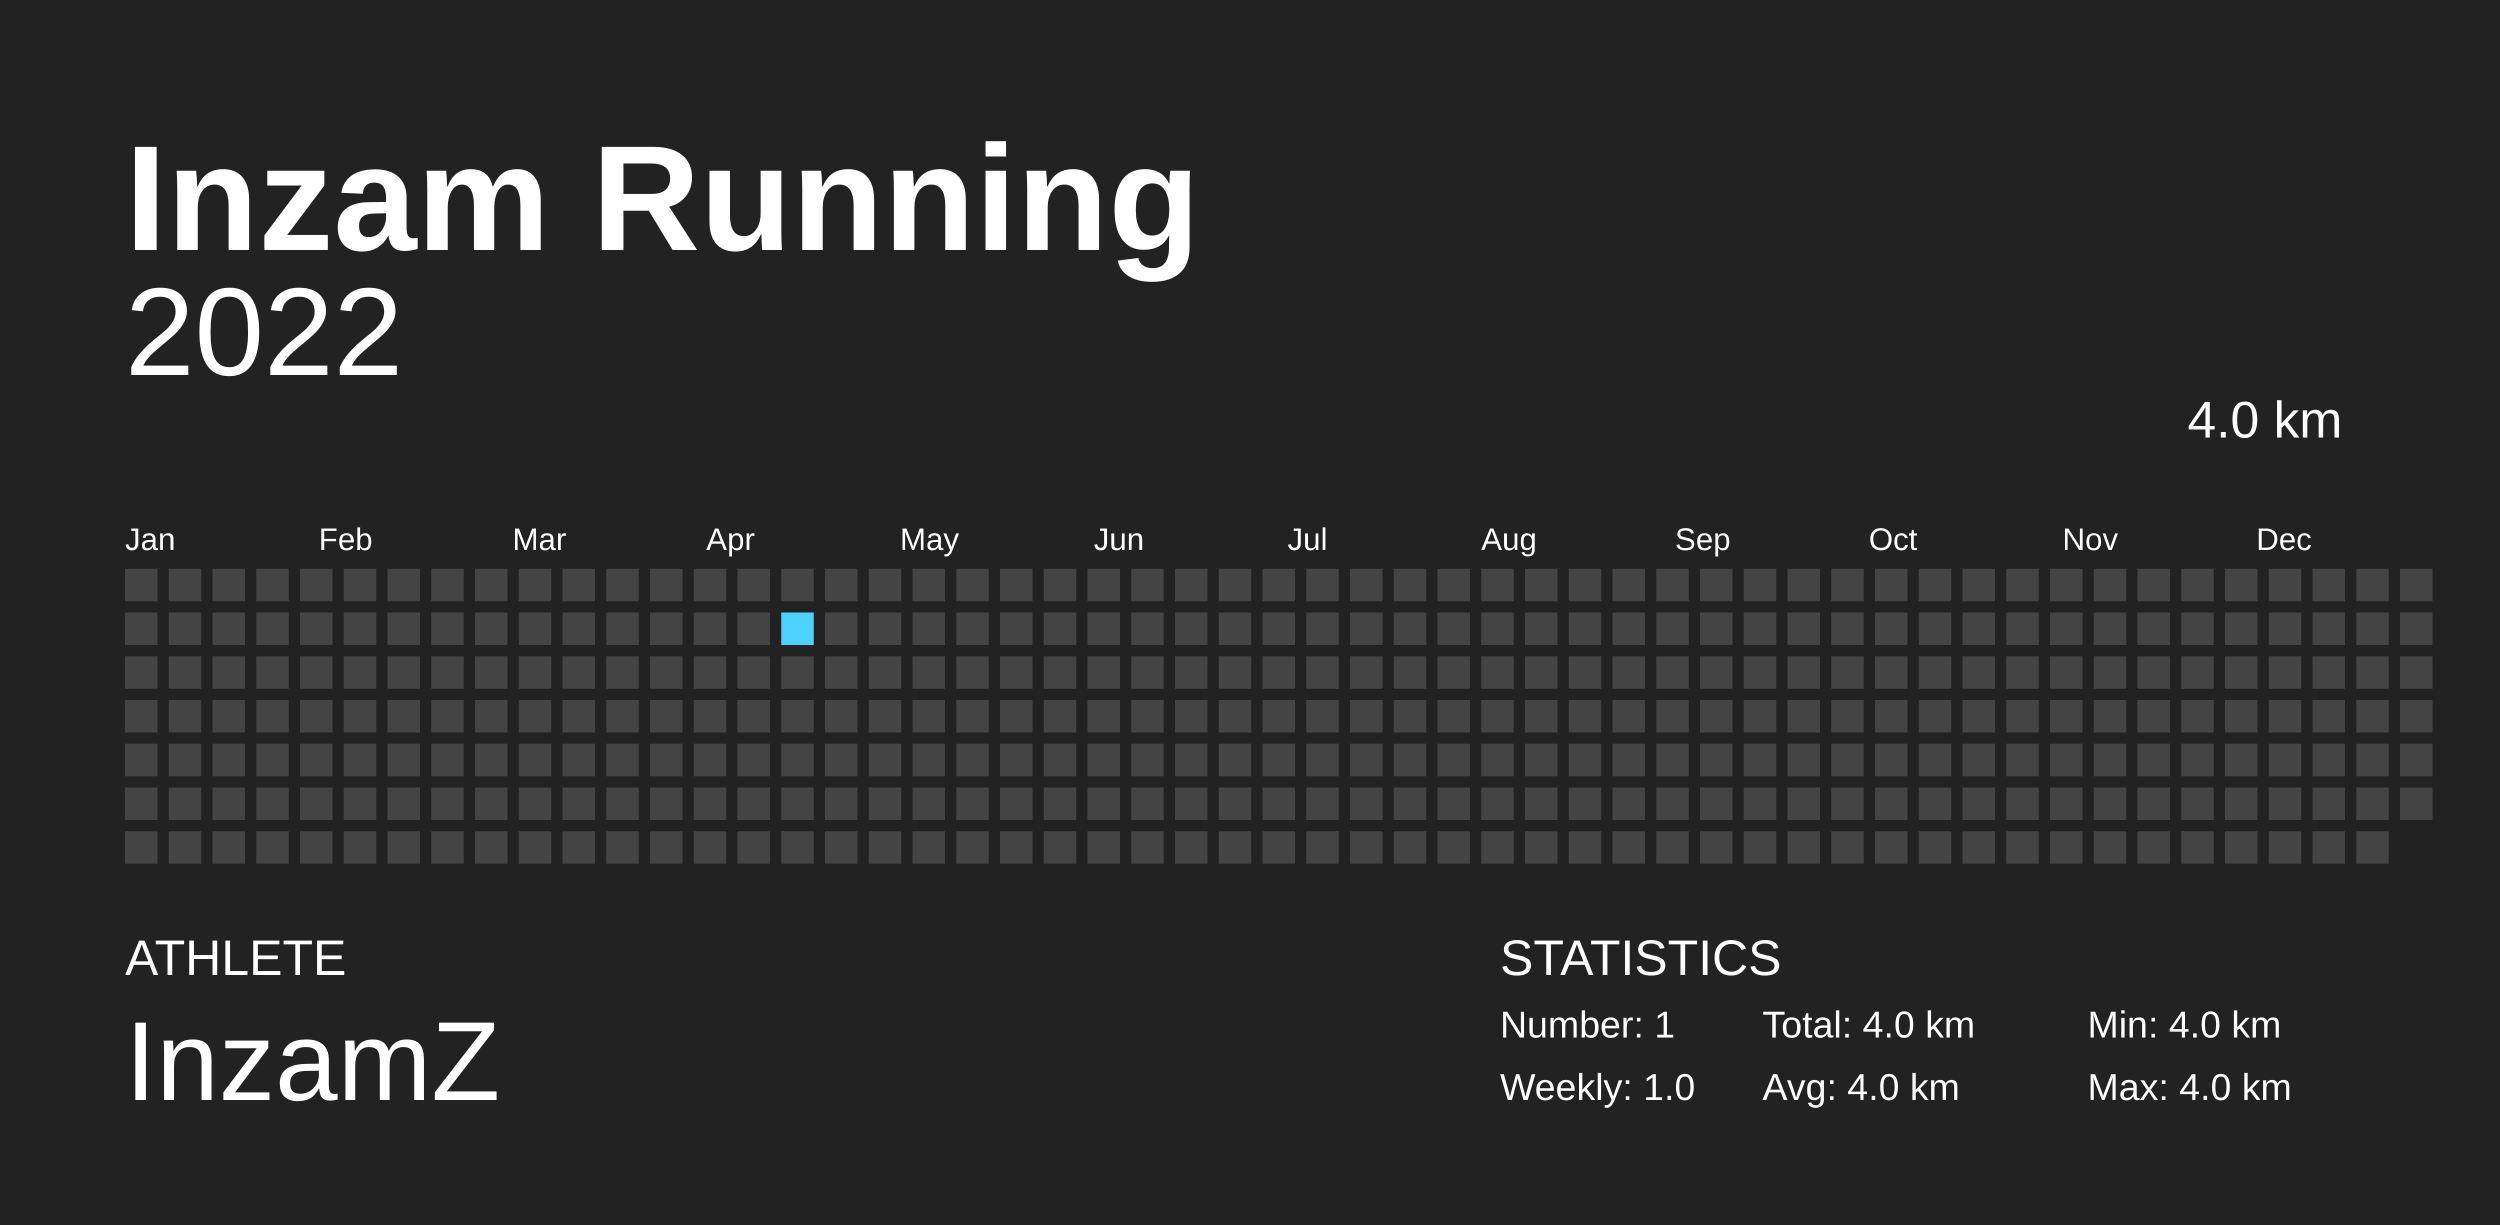
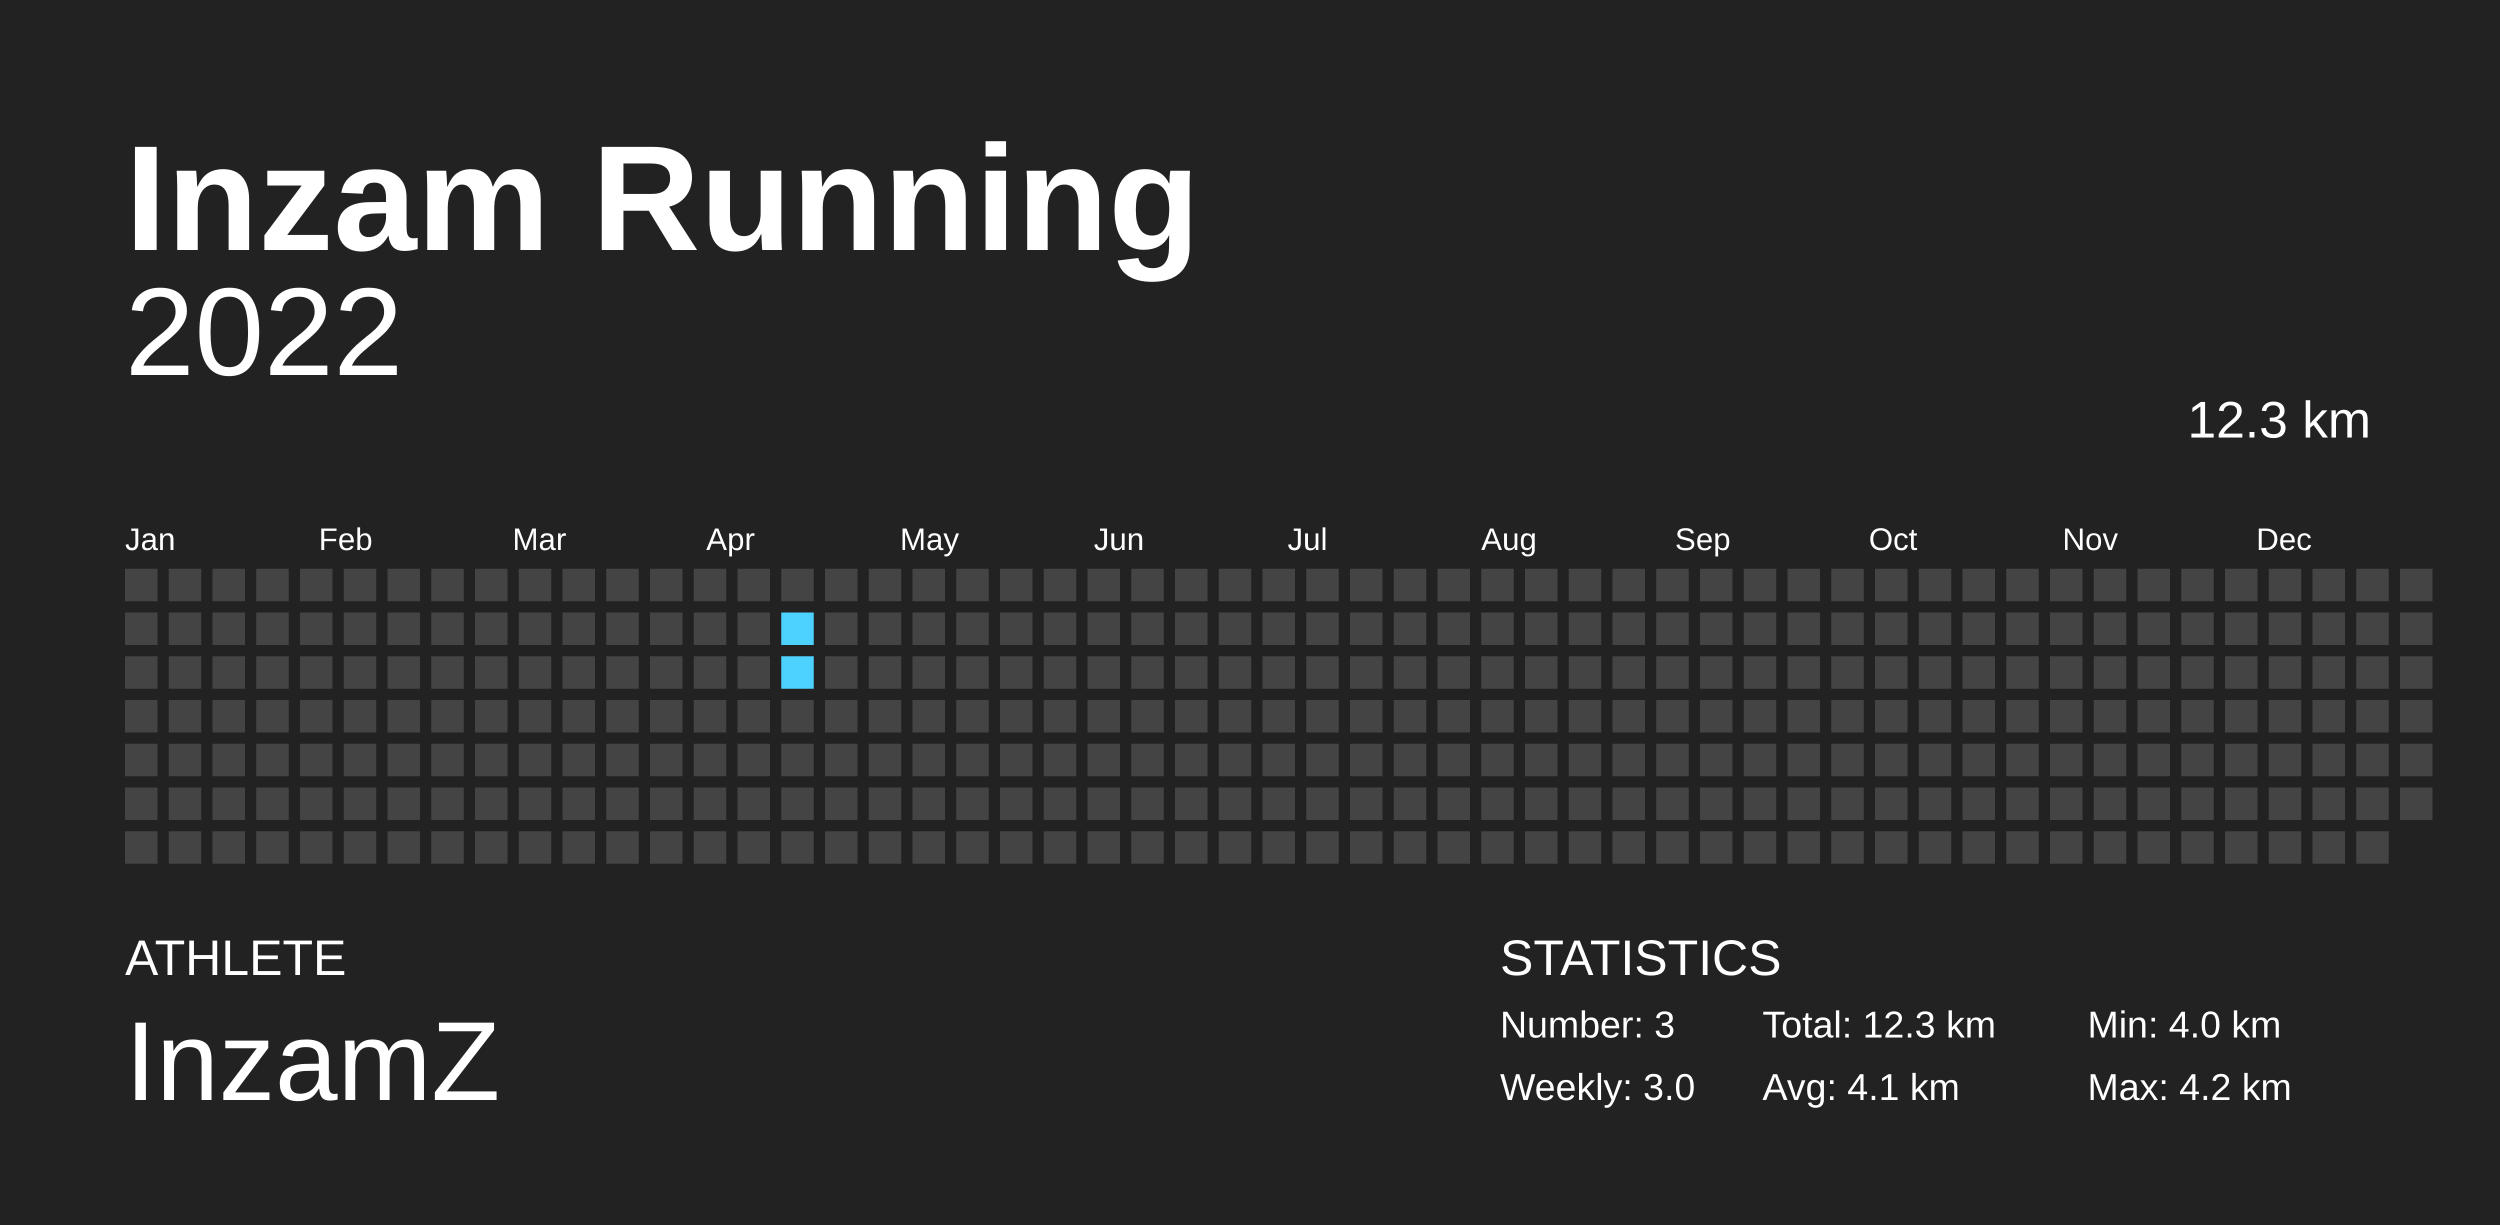
<svg xmlns="http://www.w3.org/2000/svg" baseProfile="full" height="98mm" version="1.1" viewBox="0,0,200,98" width="200mm">
  <defs />
  <rect fill="#222222" height="98" width="200" x="0" y="0" />
  <text fill="#FFFFFF" style="font-size:12px; font-family:Arial; font-weight:bold;" x="10" y="20">Inzam Running</text>
  <text fill="#FFFFFF" style="font-size:4px; font-family:Arial" x="10" y="78">ATHLETE</text>
  <text fill="#FFFFFF" style="font-size:9px; font-family:Arial" x="10" y="88">InzamZ</text>
  <text fill="#FFFFFF" style="font-size:4px; font-family:Arial" x="120" y="78">STATISTICS</text>
-   <text fill="#FFFFFF" style="font-size:3px; font-family:Arial" x="120" y="83">Number: 1</text>
-   <text fill="#FFFFFF" style="font-size:3px; font-family:Arial" x="120" y="88">Weekly: 1.0</text>
-   <text fill="#FFFFFF" style="font-size:3px; font-family:Arial" x="141" y="83">Total: 4.0 km</text>
-   <text fill="#FFFFFF" style="font-size:3px; font-family:Arial" x="141" y="88">Avg: 4.0 km</text>
+   <text fill="#FFFFFF" style="font-size:3px; font-family:Arial" x="120" y="83">Number: 3</text>
+   <text fill="#FFFFFF" style="font-size:3px; font-family:Arial" x="120" y="88">Weekly: 3.0</text>
+   <text fill="#FFFFFF" style="font-size:3px; font-family:Arial" x="141" y="83">Total: 12.3 km</text>
+   <text fill="#FFFFFF" style="font-size:3px; font-family:Arial" x="141" y="88">Avg: 4.1 km</text>
  <text fill="#FFFFFF" style="font-size:3px; font-family:Arial" x="167" y="83">Min: 4.0 km</text>
-   <text fill="#FFFFFF" style="font-size:3px; font-family:Arial" x="167" y="88">Max: 4.0 km</text>
+   <text fill="#FFFFFF" style="font-size:3px; font-family:Arial" x="167" y="88">Max: 4.2 km</text>
  <text alignment-baseline="hanging" fill="#FFFFFF" style="font-size:10.0px; font-family:Arial;" x="10" y="30">2022</text>
-   <text alignment-baseline="hanging" fill="#FFFFFF" style="font-size:4.125px; font-family:Arial;" x="175" y="35">4.0 km</text>
+   <text alignment-baseline="hanging" fill="#FFFFFF" style="font-size:4.125px; font-family:Arial;" x="175" y="35">12.3 km</text>
  <text fill="#FFFFFF" style="font-size:2.5px; font-family:Arial" x="10.0" y="44">Jan</text>
  <text fill="#FFFFFF" style="font-size:2.5px; font-family:Arial" x="25.5" y="44">Feb</text>
  <text fill="#FFFFFF" style="font-size:2.5px; font-family:Arial" x="41.0" y="44">Mar</text>
  <text fill="#FFFFFF" style="font-size:2.5px; font-family:Arial" x="56.5" y="44">Apr</text>
  <text fill="#FFFFFF" style="font-size:2.5px; font-family:Arial" x="72.0" y="44">May</text>
  <text fill="#FFFFFF" style="font-size:2.5px; font-family:Arial" x="87.5" y="44">Jun</text>
  <text fill="#FFFFFF" style="font-size:2.5px; font-family:Arial" x="103.0" y="44">Jul</text>
  <text fill="#FFFFFF" style="font-size:2.5px; font-family:Arial" x="118.5" y="44">Aug</text>
  <text fill="#FFFFFF" style="font-size:2.5px; font-family:Arial" x="134.0" y="44">Sep</text>
  <text fill="#FFFFFF" style="font-size:2.5px; font-family:Arial" x="149.5" y="44">Oct</text>
  <text fill="#FFFFFF" style="font-size:2.5px; font-family:Arial" x="165.0" y="44">Nov</text>
  <text fill="#FFFFFF" style="font-size:2.5px; font-family:Arial" x="180.5" y="44">Dec</text>
  <rect fill="#444444" height="2.6" width="2.6" x="10.0" y="45.5" />
  <rect fill="#444444" height="2.6" width="2.6" x="10.0" y="49.0" />
  <rect fill="#444444" height="2.6" width="2.6" x="10.0" y="52.5" />
  <rect fill="#444444" height="2.6" width="2.6" x="10.0" y="56.0" />
  <rect fill="#444444" height="2.6" width="2.6" x="10.0" y="59.5" />
  <rect fill="#444444" height="2.6" width="2.6" x="10.0" y="63.0" />
  <rect fill="#444444" height="2.6" width="2.6" x="10.0" y="66.5" />
  <rect fill="#444444" height="2.6" width="2.6" x="13.5" y="45.5" />
  <rect fill="#444444" height="2.6" width="2.6" x="13.5" y="49.0" />
  <rect fill="#444444" height="2.6" width="2.6" x="13.5" y="52.5" />
  <rect fill="#444444" height="2.6" width="2.6" x="13.5" y="56.0" />
  <rect fill="#444444" height="2.6" width="2.6" x="13.5" y="59.5" />
  <rect fill="#444444" height="2.6" width="2.6" x="13.5" y="63.0" />
  <rect fill="#444444" height="2.6" width="2.6" x="13.5" y="66.5" />
  <rect fill="#444444" height="2.6" width="2.6" x="17.0" y="45.5" />
  <rect fill="#444444" height="2.6" width="2.6" x="17.0" y="49.0" />
  <rect fill="#444444" height="2.6" width="2.6" x="17.0" y="52.5" />
  <rect fill="#444444" height="2.6" width="2.6" x="17.0" y="56.0" />
  <rect fill="#444444" height="2.6" width="2.6" x="17.0" y="59.5" />
  <rect fill="#444444" height="2.6" width="2.6" x="17.0" y="63.0" />
  <rect fill="#444444" height="2.6" width="2.6" x="17.0" y="66.5" />
  <rect fill="#444444" height="2.6" width="2.6" x="20.5" y="45.5" />
  <rect fill="#444444" height="2.6" width="2.6" x="20.5" y="49.0" />
  <rect fill="#444444" height="2.6" width="2.6" x="20.5" y="52.5" />
  <rect fill="#444444" height="2.6" width="2.6" x="20.5" y="56.0" />
  <rect fill="#444444" height="2.6" width="2.6" x="20.5" y="59.5" />
  <rect fill="#444444" height="2.6" width="2.6" x="20.5" y="63.0" />
  <rect fill="#444444" height="2.6" width="2.6" x="20.5" y="66.5" />
  <rect fill="#444444" height="2.6" width="2.6" x="24.0" y="45.5" />
  <rect fill="#444444" height="2.6" width="2.6" x="24.0" y="49.0" />
  <rect fill="#444444" height="2.6" width="2.6" x="24.0" y="52.5" />
  <rect fill="#444444" height="2.6" width="2.6" x="24.0" y="56.0" />
  <rect fill="#444444" height="2.6" width="2.6" x="24.0" y="59.5" />
  <rect fill="#444444" height="2.6" width="2.6" x="24.0" y="63.0" />
  <rect fill="#444444" height="2.6" width="2.6" x="24.0" y="66.5" />
  <rect fill="#444444" height="2.6" width="2.6" x="27.5" y="45.5" />
  <rect fill="#444444" height="2.6" width="2.6" x="27.5" y="49.0" />
  <rect fill="#444444" height="2.6" width="2.6" x="27.5" y="52.5" />
  <rect fill="#444444" height="2.6" width="2.6" x="27.5" y="56.0" />
  <rect fill="#444444" height="2.6" width="2.6" x="27.5" y="59.5" />
  <rect fill="#444444" height="2.6" width="2.6" x="27.5" y="63.0" />
  <rect fill="#444444" height="2.6" width="2.6" x="27.5" y="66.5" />
  <rect fill="#444444" height="2.6" width="2.6" x="31.0" y="45.5" />
  <rect fill="#444444" height="2.6" width="2.6" x="31.0" y="49.0" />
  <rect fill="#444444" height="2.6" width="2.6" x="31.0" y="52.5" />
  <rect fill="#444444" height="2.6" width="2.6" x="31.0" y="56.0" />
  <rect fill="#444444" height="2.6" width="2.6" x="31.0" y="59.5" />
  <rect fill="#444444" height="2.6" width="2.6" x="31.0" y="63.0" />
  <rect fill="#444444" height="2.6" width="2.6" x="31.0" y="66.5" />
  <rect fill="#444444" height="2.6" width="2.6" x="34.5" y="45.5" />
  <rect fill="#444444" height="2.6" width="2.6" x="34.5" y="49.0" />
  <rect fill="#444444" height="2.6" width="2.6" x="34.5" y="52.5" />
  <rect fill="#444444" height="2.6" width="2.6" x="34.5" y="56.0" />
  <rect fill="#444444" height="2.6" width="2.6" x="34.5" y="59.5" />
  <rect fill="#444444" height="2.6" width="2.6" x="34.5" y="63.0" />
  <rect fill="#444444" height="2.6" width="2.6" x="34.5" y="66.5" />
  <rect fill="#444444" height="2.6" width="2.6" x="38.0" y="45.5" />
  <rect fill="#444444" height="2.6" width="2.6" x="38.0" y="49.0" />
  <rect fill="#444444" height="2.6" width="2.6" x="38.0" y="52.5" />
  <rect fill="#444444" height="2.6" width="2.6" x="38.0" y="56.0" />
  <rect fill="#444444" height="2.6" width="2.6" x="38.0" y="59.5" />
  <rect fill="#444444" height="2.6" width="2.6" x="38.0" y="63.0" />
  <rect fill="#444444" height="2.6" width="2.6" x="38.0" y="66.5" />
  <rect fill="#444444" height="2.6" width="2.6" x="41.5" y="45.5" />
  <rect fill="#444444" height="2.6" width="2.6" x="41.5" y="49.0" />
  <rect fill="#444444" height="2.6" width="2.6" x="41.5" y="52.5" />
  <rect fill="#444444" height="2.6" width="2.6" x="41.5" y="56.0" />
  <rect fill="#444444" height="2.6" width="2.6" x="41.5" y="59.5" />
  <rect fill="#444444" height="2.6" width="2.6" x="41.5" y="63.0" />
  <rect fill="#444444" height="2.6" width="2.6" x="41.5" y="66.5" />
  <rect fill="#444444" height="2.6" width="2.6" x="45.0" y="45.5" />
  <rect fill="#444444" height="2.6" width="2.6" x="45.0" y="49.0" />
  <rect fill="#444444" height="2.6" width="2.6" x="45.0" y="52.5" />
  <rect fill="#444444" height="2.6" width="2.6" x="45.0" y="56.0" />
  <rect fill="#444444" height="2.6" width="2.6" x="45.0" y="59.5" />
  <rect fill="#444444" height="2.6" width="2.6" x="45.0" y="63.0" />
  <rect fill="#444444" height="2.6" width="2.6" x="45.0" y="66.5" />
  <rect fill="#444444" height="2.6" width="2.6" x="48.5" y="45.5" />
  <rect fill="#444444" height="2.6" width="2.6" x="48.5" y="49.0" />
  <rect fill="#444444" height="2.6" width="2.6" x="48.5" y="52.5" />
  <rect fill="#444444" height="2.6" width="2.6" x="48.5" y="56.0" />
  <rect fill="#444444" height="2.6" width="2.6" x="48.5" y="59.5" />
  <rect fill="#444444" height="2.6" width="2.6" x="48.5" y="63.0" />
  <rect fill="#444444" height="2.6" width="2.6" x="48.5" y="66.5" />
  <rect fill="#444444" height="2.6" width="2.6" x="52.0" y="45.5" />
  <rect fill="#444444" height="2.6" width="2.6" x="52.0" y="49.0" />
  <rect fill="#444444" height="2.6" width="2.6" x="52.0" y="52.5" />
  <rect fill="#444444" height="2.6" width="2.6" x="52.0" y="56.0" />
  <rect fill="#444444" height="2.6" width="2.6" x="52.0" y="59.5" />
  <rect fill="#444444" height="2.6" width="2.6" x="52.0" y="63.0" />
  <rect fill="#444444" height="2.6" width="2.6" x="52.0" y="66.5" />
  <rect fill="#444444" height="2.6" width="2.6" x="55.5" y="45.5" />
  <rect fill="#444444" height="2.6" width="2.6" x="55.5" y="49.0" />
  <rect fill="#444444" height="2.6" width="2.6" x="55.5" y="52.5" />
  <rect fill="#444444" height="2.6" width="2.6" x="55.5" y="56.0" />
  <rect fill="#444444" height="2.6" width="2.6" x="55.5" y="59.5" />
  <rect fill="#444444" height="2.6" width="2.6" x="55.5" y="63.0" />
  <rect fill="#444444" height="2.6" width="2.6" x="55.5" y="66.5" />
  <rect fill="#444444" height="2.6" width="2.6" x="59.0" y="45.5" />
  <rect fill="#444444" height="2.6" width="2.6" x="59.0" y="49.0" />
  <rect fill="#444444" height="2.6" width="2.6" x="59.0" y="52.5" />
  <rect fill="#444444" height="2.6" width="2.6" x="59.0" y="56.0" />
  <rect fill="#444444" height="2.6" width="2.6" x="59.0" y="59.5" />
  <rect fill="#444444" height="2.6" width="2.6" x="59.0" y="63.0" />
  <rect fill="#444444" height="2.6" width="2.6" x="59.0" y="66.5" />
  <rect fill="#444444" height="2.6" width="2.6" x="62.5" y="45.5" />
-   <rect fill="#4DD2FF" height="2.6" width="2.6" x="62.5" y="49.0" />
-   <rect fill="#444444" height="2.6" width="2.6" x="62.5" y="52.5" />
+   <rect fill="#4dd2ff" height="2.6" width="2.6" x="62.5" y="49.0" />
+   <rect fill="#4dd2ff" height="2.6" width="2.6" x="62.5" y="52.5" />
  <rect fill="#444444" height="2.6" width="2.6" x="62.5" y="56.0" />
  <rect fill="#444444" height="2.6" width="2.6" x="62.5" y="59.5" />
  <rect fill="#444444" height="2.6" width="2.6" x="62.5" y="63.0" />
  <rect fill="#444444" height="2.6" width="2.6" x="62.5" y="66.5" />
  <rect fill="#444444" height="2.6" width="2.6" x="66.0" y="45.5" />
  <rect fill="#444444" height="2.6" width="2.6" x="66.0" y="49.0" />
  <rect fill="#444444" height="2.6" width="2.6" x="66.0" y="52.5" />
  <rect fill="#444444" height="2.6" width="2.6" x="66.0" y="56.0" />
  <rect fill="#444444" height="2.6" width="2.6" x="66.0" y="59.5" />
  <rect fill="#444444" height="2.6" width="2.6" x="66.0" y="63.0" />
  <rect fill="#444444" height="2.6" width="2.6" x="66.0" y="66.5" />
  <rect fill="#444444" height="2.6" width="2.6" x="69.5" y="45.5" />
  <rect fill="#444444" height="2.6" width="2.6" x="69.5" y="49.0" />
  <rect fill="#444444" height="2.6" width="2.6" x="69.5" y="52.5" />
  <rect fill="#444444" height="2.6" width="2.6" x="69.5" y="56.0" />
  <rect fill="#444444" height="2.6" width="2.6" x="69.5" y="59.5" />
  <rect fill="#444444" height="2.6" width="2.6" x="69.5" y="63.0" />
  <rect fill="#444444" height="2.6" width="2.6" x="69.5" y="66.5" />
  <rect fill="#444444" height="2.6" width="2.6" x="73.0" y="45.5" />
  <rect fill="#444444" height="2.6" width="2.6" x="73.0" y="49.0" />
  <rect fill="#444444" height="2.6" width="2.6" x="73.0" y="52.5" />
  <rect fill="#444444" height="2.6" width="2.6" x="73.0" y="56.0" />
  <rect fill="#444444" height="2.6" width="2.6" x="73.0" y="59.5" />
  <rect fill="#444444" height="2.6" width="2.6" x="73.0" y="63.0" />
  <rect fill="#444444" height="2.6" width="2.6" x="73.0" y="66.5" />
  <rect fill="#444444" height="2.6" width="2.6" x="76.5" y="45.5" />
  <rect fill="#444444" height="2.6" width="2.6" x="76.5" y="49.0" />
  <rect fill="#444444" height="2.6" width="2.6" x="76.5" y="52.5" />
  <rect fill="#444444" height="2.6" width="2.6" x="76.5" y="56.0" />
  <rect fill="#444444" height="2.6" width="2.6" x="76.5" y="59.5" />
  <rect fill="#444444" height="2.6" width="2.6" x="76.5" y="63.0" />
  <rect fill="#444444" height="2.6" width="2.6" x="76.5" y="66.5" />
  <rect fill="#444444" height="2.6" width="2.6" x="80.0" y="45.5" />
  <rect fill="#444444" height="2.6" width="2.6" x="80.0" y="49.0" />
  <rect fill="#444444" height="2.6" width="2.6" x="80.0" y="52.5" />
  <rect fill="#444444" height="2.6" width="2.6" x="80.0" y="56.0" />
  <rect fill="#444444" height="2.6" width="2.6" x="80.0" y="59.5" />
  <rect fill="#444444" height="2.6" width="2.6" x="80.0" y="63.0" />
  <rect fill="#444444" height="2.6" width="2.6" x="80.0" y="66.5" />
  <rect fill="#444444" height="2.6" width="2.6" x="83.5" y="45.5" />
  <rect fill="#444444" height="2.6" width="2.6" x="83.5" y="49.0" />
  <rect fill="#444444" height="2.6" width="2.6" x="83.5" y="52.5" />
  <rect fill="#444444" height="2.6" width="2.6" x="83.5" y="56.0" />
  <rect fill="#444444" height="2.6" width="2.6" x="83.5" y="59.5" />
  <rect fill="#444444" height="2.6" width="2.6" x="83.5" y="63.0" />
  <rect fill="#444444" height="2.6" width="2.6" x="83.5" y="66.5" />
  <rect fill="#444444" height="2.6" width="2.6" x="87.0" y="45.5" />
  <rect fill="#444444" height="2.6" width="2.6" x="87.0" y="49.0" />
  <rect fill="#444444" height="2.6" width="2.6" x="87.0" y="52.5" />
  <rect fill="#444444" height="2.6" width="2.6" x="87.0" y="56.0" />
  <rect fill="#444444" height="2.6" width="2.6" x="87.0" y="59.5" />
  <rect fill="#444444" height="2.6" width="2.6" x="87.0" y="63.0" />
  <rect fill="#444444" height="2.6" width="2.6" x="87.0" y="66.5" />
  <rect fill="#444444" height="2.6" width="2.6" x="90.5" y="45.5" />
  <rect fill="#444444" height="2.6" width="2.6" x="90.5" y="49.0" />
  <rect fill="#444444" height="2.6" width="2.6" x="90.5" y="52.5" />
  <rect fill="#444444" height="2.6" width="2.6" x="90.5" y="56.0" />
  <rect fill="#444444" height="2.6" width="2.6" x="90.5" y="59.5" />
  <rect fill="#444444" height="2.6" width="2.6" x="90.5" y="63.0" />
  <rect fill="#444444" height="2.6" width="2.6" x="90.5" y="66.5" />
  <rect fill="#444444" height="2.6" width="2.6" x="94.0" y="45.5" />
  <rect fill="#444444" height="2.6" width="2.6" x="94.0" y="49.0" />
  <rect fill="#444444" height="2.6" width="2.6" x="94.0" y="52.5" />
  <rect fill="#444444" height="2.6" width="2.6" x="94.0" y="56.0" />
  <rect fill="#444444" height="2.6" width="2.6" x="94.0" y="59.5" />
  <rect fill="#444444" height="2.6" width="2.6" x="94.0" y="63.0" />
  <rect fill="#444444" height="2.6" width="2.6" x="94.0" y="66.5" />
  <rect fill="#444444" height="2.6" width="2.6" x="97.5" y="45.5" />
  <rect fill="#444444" height="2.6" width="2.6" x="97.5" y="49.0" />
  <rect fill="#444444" height="2.6" width="2.6" x="97.5" y="52.5" />
  <rect fill="#444444" height="2.6" width="2.6" x="97.5" y="56.0" />
  <rect fill="#444444" height="2.6" width="2.6" x="97.5" y="59.5" />
  <rect fill="#444444" height="2.6" width="2.6" x="97.5" y="63.0" />
  <rect fill="#444444" height="2.6" width="2.6" x="97.5" y="66.5" />
  <rect fill="#444444" height="2.6" width="2.6" x="101.0" y="45.5" />
  <rect fill="#444444" height="2.6" width="2.6" x="101.0" y="49.0" />
  <rect fill="#444444" height="2.6" width="2.6" x="101.0" y="52.5" />
  <rect fill="#444444" height="2.6" width="2.6" x="101.0" y="56.0" />
  <rect fill="#444444" height="2.6" width="2.6" x="101.0" y="59.5" />
  <rect fill="#444444" height="2.6" width="2.6" x="101.0" y="63.0" />
  <rect fill="#444444" height="2.6" width="2.6" x="101.0" y="66.5" />
  <rect fill="#444444" height="2.6" width="2.6" x="104.5" y="45.5" />
  <rect fill="#444444" height="2.6" width="2.6" x="104.5" y="49.0" />
  <rect fill="#444444" height="2.6" width="2.6" x="104.5" y="52.5" />
  <rect fill="#444444" height="2.6" width="2.6" x="104.5" y="56.0" />
  <rect fill="#444444" height="2.6" width="2.6" x="104.5" y="59.5" />
  <rect fill="#444444" height="2.6" width="2.6" x="104.5" y="63.0" />
  <rect fill="#444444" height="2.6" width="2.6" x="104.5" y="66.5" />
  <rect fill="#444444" height="2.6" width="2.6" x="108.0" y="45.5" />
  <rect fill="#444444" height="2.6" width="2.6" x="108.0" y="49.0" />
  <rect fill="#444444" height="2.6" width="2.6" x="108.0" y="52.5" />
  <rect fill="#444444" height="2.6" width="2.6" x="108.0" y="56.0" />
  <rect fill="#444444" height="2.6" width="2.6" x="108.0" y="59.5" />
  <rect fill="#444444" height="2.6" width="2.6" x="108.0" y="63.0" />
  <rect fill="#444444" height="2.6" width="2.6" x="108.0" y="66.5" />
  <rect fill="#444444" height="2.6" width="2.6" x="111.5" y="45.5" />
  <rect fill="#444444" height="2.6" width="2.6" x="111.5" y="49.0" />
  <rect fill="#444444" height="2.6" width="2.6" x="111.5" y="52.5" />
  <rect fill="#444444" height="2.6" width="2.6" x="111.5" y="56.0" />
  <rect fill="#444444" height="2.6" width="2.6" x="111.5" y="59.5" />
  <rect fill="#444444" height="2.6" width="2.6" x="111.5" y="63.0" />
  <rect fill="#444444" height="2.6" width="2.6" x="111.5" y="66.5" />
  <rect fill="#444444" height="2.6" width="2.6" x="115.0" y="45.5" />
  <rect fill="#444444" height="2.6" width="2.6" x="115.0" y="49.0" />
  <rect fill="#444444" height="2.6" width="2.6" x="115.0" y="52.5" />
  <rect fill="#444444" height="2.6" width="2.6" x="115.0" y="56.0" />
  <rect fill="#444444" height="2.6" width="2.6" x="115.0" y="59.5" />
  <rect fill="#444444" height="2.6" width="2.6" x="115.0" y="63.0" />
  <rect fill="#444444" height="2.6" width="2.6" x="115.0" y="66.5" />
  <rect fill="#444444" height="2.6" width="2.6" x="118.5" y="45.5" />
  <rect fill="#444444" height="2.6" width="2.6" x="118.5" y="49.0" />
  <rect fill="#444444" height="2.6" width="2.6" x="118.5" y="52.5" />
  <rect fill="#444444" height="2.6" width="2.6" x="118.5" y="56.0" />
  <rect fill="#444444" height="2.6" width="2.6" x="118.5" y="59.5" />
  <rect fill="#444444" height="2.6" width="2.6" x="118.5" y="63.0" />
  <rect fill="#444444" height="2.6" width="2.6" x="118.5" y="66.5" />
  <rect fill="#444444" height="2.6" width="2.6" x="122.0" y="45.5" />
  <rect fill="#444444" height="2.6" width="2.6" x="122.0" y="49.0" />
  <rect fill="#444444" height="2.6" width="2.6" x="122.0" y="52.5" />
  <rect fill="#444444" height="2.6" width="2.6" x="122.0" y="56.0" />
  <rect fill="#444444" height="2.6" width="2.6" x="122.0" y="59.5" />
  <rect fill="#444444" height="2.6" width="2.6" x="122.0" y="63.0" />
  <rect fill="#444444" height="2.6" width="2.6" x="122.0" y="66.5" />
  <rect fill="#444444" height="2.6" width="2.6" x="125.5" y="45.5" />
  <rect fill="#444444" height="2.6" width="2.6" x="125.5" y="49.0" />
  <rect fill="#444444" height="2.6" width="2.6" x="125.5" y="52.5" />
  <rect fill="#444444" height="2.6" width="2.6" x="125.5" y="56.0" />
  <rect fill="#444444" height="2.6" width="2.6" x="125.5" y="59.5" />
  <rect fill="#444444" height="2.6" width="2.6" x="125.5" y="63.0" />
  <rect fill="#444444" height="2.6" width="2.6" x="125.5" y="66.5" />
  <rect fill="#444444" height="2.6" width="2.6" x="129.0" y="45.5" />
  <rect fill="#444444" height="2.6" width="2.6" x="129.0" y="49.0" />
  <rect fill="#444444" height="2.6" width="2.6" x="129.0" y="52.5" />
  <rect fill="#444444" height="2.6" width="2.6" x="129.0" y="56.0" />
  <rect fill="#444444" height="2.6" width="2.6" x="129.0" y="59.5" />
  <rect fill="#444444" height="2.6" width="2.6" x="129.0" y="63.0" />
  <rect fill="#444444" height="2.6" width="2.6" x="129.0" y="66.5" />
  <rect fill="#444444" height="2.6" width="2.6" x="132.5" y="45.5" />
  <rect fill="#444444" height="2.6" width="2.6" x="132.5" y="49.0" />
  <rect fill="#444444" height="2.6" width="2.6" x="132.5" y="52.5" />
  <rect fill="#444444" height="2.6" width="2.6" x="132.5" y="56.0" />
  <rect fill="#444444" height="2.6" width="2.6" x="132.5" y="59.5" />
  <rect fill="#444444" height="2.6" width="2.6" x="132.5" y="63.0" />
  <rect fill="#444444" height="2.6" width="2.6" x="132.5" y="66.5" />
  <rect fill="#444444" height="2.6" width="2.6" x="136.0" y="45.5" />
  <rect fill="#444444" height="2.6" width="2.6" x="136.0" y="49.0" />
  <rect fill="#444444" height="2.6" width="2.6" x="136.0" y="52.5" />
  <rect fill="#444444" height="2.6" width="2.6" x="136.0" y="56.0" />
  <rect fill="#444444" height="2.6" width="2.6" x="136.0" y="59.5" />
  <rect fill="#444444" height="2.6" width="2.6" x="136.0" y="63.0" />
  <rect fill="#444444" height="2.6" width="2.6" x="136.0" y="66.5" />
  <rect fill="#444444" height="2.6" width="2.6" x="139.5" y="45.5" />
  <rect fill="#444444" height="2.6" width="2.6" x="139.5" y="49.0" />
  <rect fill="#444444" height="2.6" width="2.6" x="139.5" y="52.5" />
  <rect fill="#444444" height="2.6" width="2.6" x="139.5" y="56.0" />
  <rect fill="#444444" height="2.6" width="2.6" x="139.5" y="59.5" />
  <rect fill="#444444" height="2.6" width="2.6" x="139.5" y="63.0" />
  <rect fill="#444444" height="2.6" width="2.6" x="139.5" y="66.5" />
  <rect fill="#444444" height="2.6" width="2.6" x="143.0" y="45.5" />
  <rect fill="#444444" height="2.6" width="2.6" x="143.0" y="49.0" />
  <rect fill="#444444" height="2.6" width="2.6" x="143.0" y="52.5" />
  <rect fill="#444444" height="2.6" width="2.6" x="143.0" y="56.0" />
  <rect fill="#444444" height="2.6" width="2.6" x="143.0" y="59.5" />
  <rect fill="#444444" height="2.6" width="2.6" x="143.0" y="63.0" />
  <rect fill="#444444" height="2.6" width="2.6" x="143.0" y="66.5" />
  <rect fill="#444444" height="2.6" width="2.6" x="146.5" y="45.5" />
  <rect fill="#444444" height="2.6" width="2.6" x="146.5" y="49.0" />
  <rect fill="#444444" height="2.6" width="2.6" x="146.5" y="52.5" />
  <rect fill="#444444" height="2.6" width="2.6" x="146.5" y="56.0" />
  <rect fill="#444444" height="2.6" width="2.6" x="146.5" y="59.5" />
  <rect fill="#444444" height="2.6" width="2.6" x="146.5" y="63.0" />
  <rect fill="#444444" height="2.6" width="2.6" x="146.5" y="66.5" />
  <rect fill="#444444" height="2.6" width="2.6" x="150.0" y="45.5" />
  <rect fill="#444444" height="2.6" width="2.6" x="150.0" y="49.0" />
  <rect fill="#444444" height="2.6" width="2.6" x="150.0" y="52.5" />
  <rect fill="#444444" height="2.6" width="2.6" x="150.0" y="56.0" />
  <rect fill="#444444" height="2.6" width="2.6" x="150.0" y="59.5" />
  <rect fill="#444444" height="2.6" width="2.6" x="150.0" y="63.0" />
  <rect fill="#444444" height="2.6" width="2.6" x="150.0" y="66.5" />
  <rect fill="#444444" height="2.6" width="2.6" x="153.5" y="45.5" />
  <rect fill="#444444" height="2.6" width="2.6" x="153.5" y="49.0" />
  <rect fill="#444444" height="2.6" width="2.6" x="153.5" y="52.5" />
  <rect fill="#444444" height="2.6" width="2.6" x="153.5" y="56.0" />
  <rect fill="#444444" height="2.6" width="2.6" x="153.5" y="59.5" />
  <rect fill="#444444" height="2.6" width="2.6" x="153.5" y="63.0" />
  <rect fill="#444444" height="2.6" width="2.6" x="153.5" y="66.5" />
  <rect fill="#444444" height="2.6" width="2.6" x="157.0" y="45.5" />
  <rect fill="#444444" height="2.6" width="2.6" x="157.0" y="49.0" />
  <rect fill="#444444" height="2.6" width="2.6" x="157.0" y="52.5" />
  <rect fill="#444444" height="2.6" width="2.6" x="157.0" y="56.0" />
  <rect fill="#444444" height="2.6" width="2.6" x="157.0" y="59.5" />
  <rect fill="#444444" height="2.6" width="2.6" x="157.0" y="63.0" />
  <rect fill="#444444" height="2.6" width="2.6" x="157.0" y="66.5" />
  <rect fill="#444444" height="2.6" width="2.6" x="160.5" y="45.5" />
  <rect fill="#444444" height="2.6" width="2.6" x="160.5" y="49.0" />
  <rect fill="#444444" height="2.6" width="2.6" x="160.5" y="52.5" />
  <rect fill="#444444" height="2.6" width="2.6" x="160.5" y="56.0" />
  <rect fill="#444444" height="2.6" width="2.6" x="160.5" y="59.5" />
  <rect fill="#444444" height="2.6" width="2.6" x="160.5" y="63.0" />
  <rect fill="#444444" height="2.6" width="2.6" x="160.5" y="66.5" />
  <rect fill="#444444" height="2.6" width="2.6" x="164.0" y="45.5" />
  <rect fill="#444444" height="2.6" width="2.6" x="164.0" y="49.0" />
  <rect fill="#444444" height="2.6" width="2.6" x="164.0" y="52.5" />
  <rect fill="#444444" height="2.6" width="2.6" x="164.0" y="56.0" />
  <rect fill="#444444" height="2.6" width="2.6" x="164.0" y="59.5" />
  <rect fill="#444444" height="2.6" width="2.6" x="164.0" y="63.0" />
  <rect fill="#444444" height="2.6" width="2.6" x="164.0" y="66.5" />
  <rect fill="#444444" height="2.6" width="2.6" x="167.5" y="45.5" />
  <rect fill="#444444" height="2.6" width="2.6" x="167.5" y="49.0" />
  <rect fill="#444444" height="2.6" width="2.6" x="167.5" y="52.5" />
  <rect fill="#444444" height="2.6" width="2.6" x="167.5" y="56.0" />
  <rect fill="#444444" height="2.6" width="2.6" x="167.5" y="59.5" />
  <rect fill="#444444" height="2.6" width="2.6" x="167.5" y="63.0" />
  <rect fill="#444444" height="2.6" width="2.6" x="167.5" y="66.5" />
  <rect fill="#444444" height="2.6" width="2.6" x="171.0" y="45.5" />
  <rect fill="#444444" height="2.6" width="2.6" x="171.0" y="49.0" />
  <rect fill="#444444" height="2.6" width="2.6" x="171.0" y="52.5" />
  <rect fill="#444444" height="2.6" width="2.6" x="171.0" y="56.0" />
  <rect fill="#444444" height="2.6" width="2.6" x="171.0" y="59.5" />
  <rect fill="#444444" height="2.6" width="2.6" x="171.0" y="63.0" />
  <rect fill="#444444" height="2.6" width="2.6" x="171.0" y="66.5" />
  <rect fill="#444444" height="2.6" width="2.6" x="174.5" y="45.5" />
  <rect fill="#444444" height="2.6" width="2.6" x="174.5" y="49.0" />
  <rect fill="#444444" height="2.6" width="2.6" x="174.5" y="52.5" />
  <rect fill="#444444" height="2.6" width="2.6" x="174.5" y="56.0" />
  <rect fill="#444444" height="2.6" width="2.6" x="174.5" y="59.5" />
  <rect fill="#444444" height="2.6" width="2.6" x="174.5" y="63.0" />
  <rect fill="#444444" height="2.6" width="2.6" x="174.5" y="66.5" />
  <rect fill="#444444" height="2.6" width="2.6" x="178.0" y="45.5" />
  <rect fill="#444444" height="2.6" width="2.6" x="178.0" y="49.0" />
  <rect fill="#444444" height="2.6" width="2.6" x="178.0" y="52.5" />
  <rect fill="#444444" height="2.6" width="2.6" x="178.0" y="56.0" />
  <rect fill="#444444" height="2.6" width="2.6" x="178.0" y="59.5" />
  <rect fill="#444444" height="2.6" width="2.6" x="178.0" y="63.0" />
  <rect fill="#444444" height="2.6" width="2.6" x="178.0" y="66.5" />
  <rect fill="#444444" height="2.6" width="2.6" x="181.5" y="45.5" />
  <rect fill="#444444" height="2.6" width="2.6" x="181.5" y="49.0" />
  <rect fill="#444444" height="2.6" width="2.6" x="181.5" y="52.5" />
  <rect fill="#444444" height="2.6" width="2.6" x="181.5" y="56.0" />
  <rect fill="#444444" height="2.6" width="2.6" x="181.5" y="59.5" />
  <rect fill="#444444" height="2.6" width="2.6" x="181.5" y="63.0" />
  <rect fill="#444444" height="2.6" width="2.6" x="181.5" y="66.5" />
  <rect fill="#444444" height="2.6" width="2.6" x="185.0" y="45.5" />
  <rect fill="#444444" height="2.6" width="2.6" x="185.0" y="49.0" />
  <rect fill="#444444" height="2.6" width="2.6" x="185.0" y="52.5" />
  <rect fill="#444444" height="2.6" width="2.6" x="185.0" y="56.0" />
  <rect fill="#444444" height="2.6" width="2.6" x="185.0" y="59.5" />
  <rect fill="#444444" height="2.6" width="2.6" x="185.0" y="63.0" />
  <rect fill="#444444" height="2.6" width="2.6" x="185.0" y="66.5" />
  <rect fill="#444444" height="2.6" width="2.6" x="188.5" y="45.5" />
  <rect fill="#444444" height="2.6" width="2.6" x="188.5" y="49.0" />
  <rect fill="#444444" height="2.6" width="2.6" x="188.5" y="52.5" />
  <rect fill="#444444" height="2.6" width="2.6" x="188.5" y="56.0" />
  <rect fill="#444444" height="2.6" width="2.6" x="188.5" y="59.5" />
  <rect fill="#444444" height="2.6" width="2.6" x="188.5" y="63.0" />
  <rect fill="#444444" height="2.6" width="2.6" x="188.5" y="66.5" />
  <rect fill="#444444" height="2.6" width="2.6" x="192.0" y="45.5" />
  <rect fill="#444444" height="2.6" width="2.6" x="192.0" y="49.0" />
  <rect fill="#444444" height="2.6" width="2.6" x="192.0" y="52.5" />
  <rect fill="#444444" height="2.6" width="2.6" x="192.0" y="56.0" />
  <rect fill="#444444" height="2.6" width="2.6" x="192.0" y="59.5" />
  <rect fill="#444444" height="2.6" width="2.6" x="192.0" y="63.0" />
</svg>
